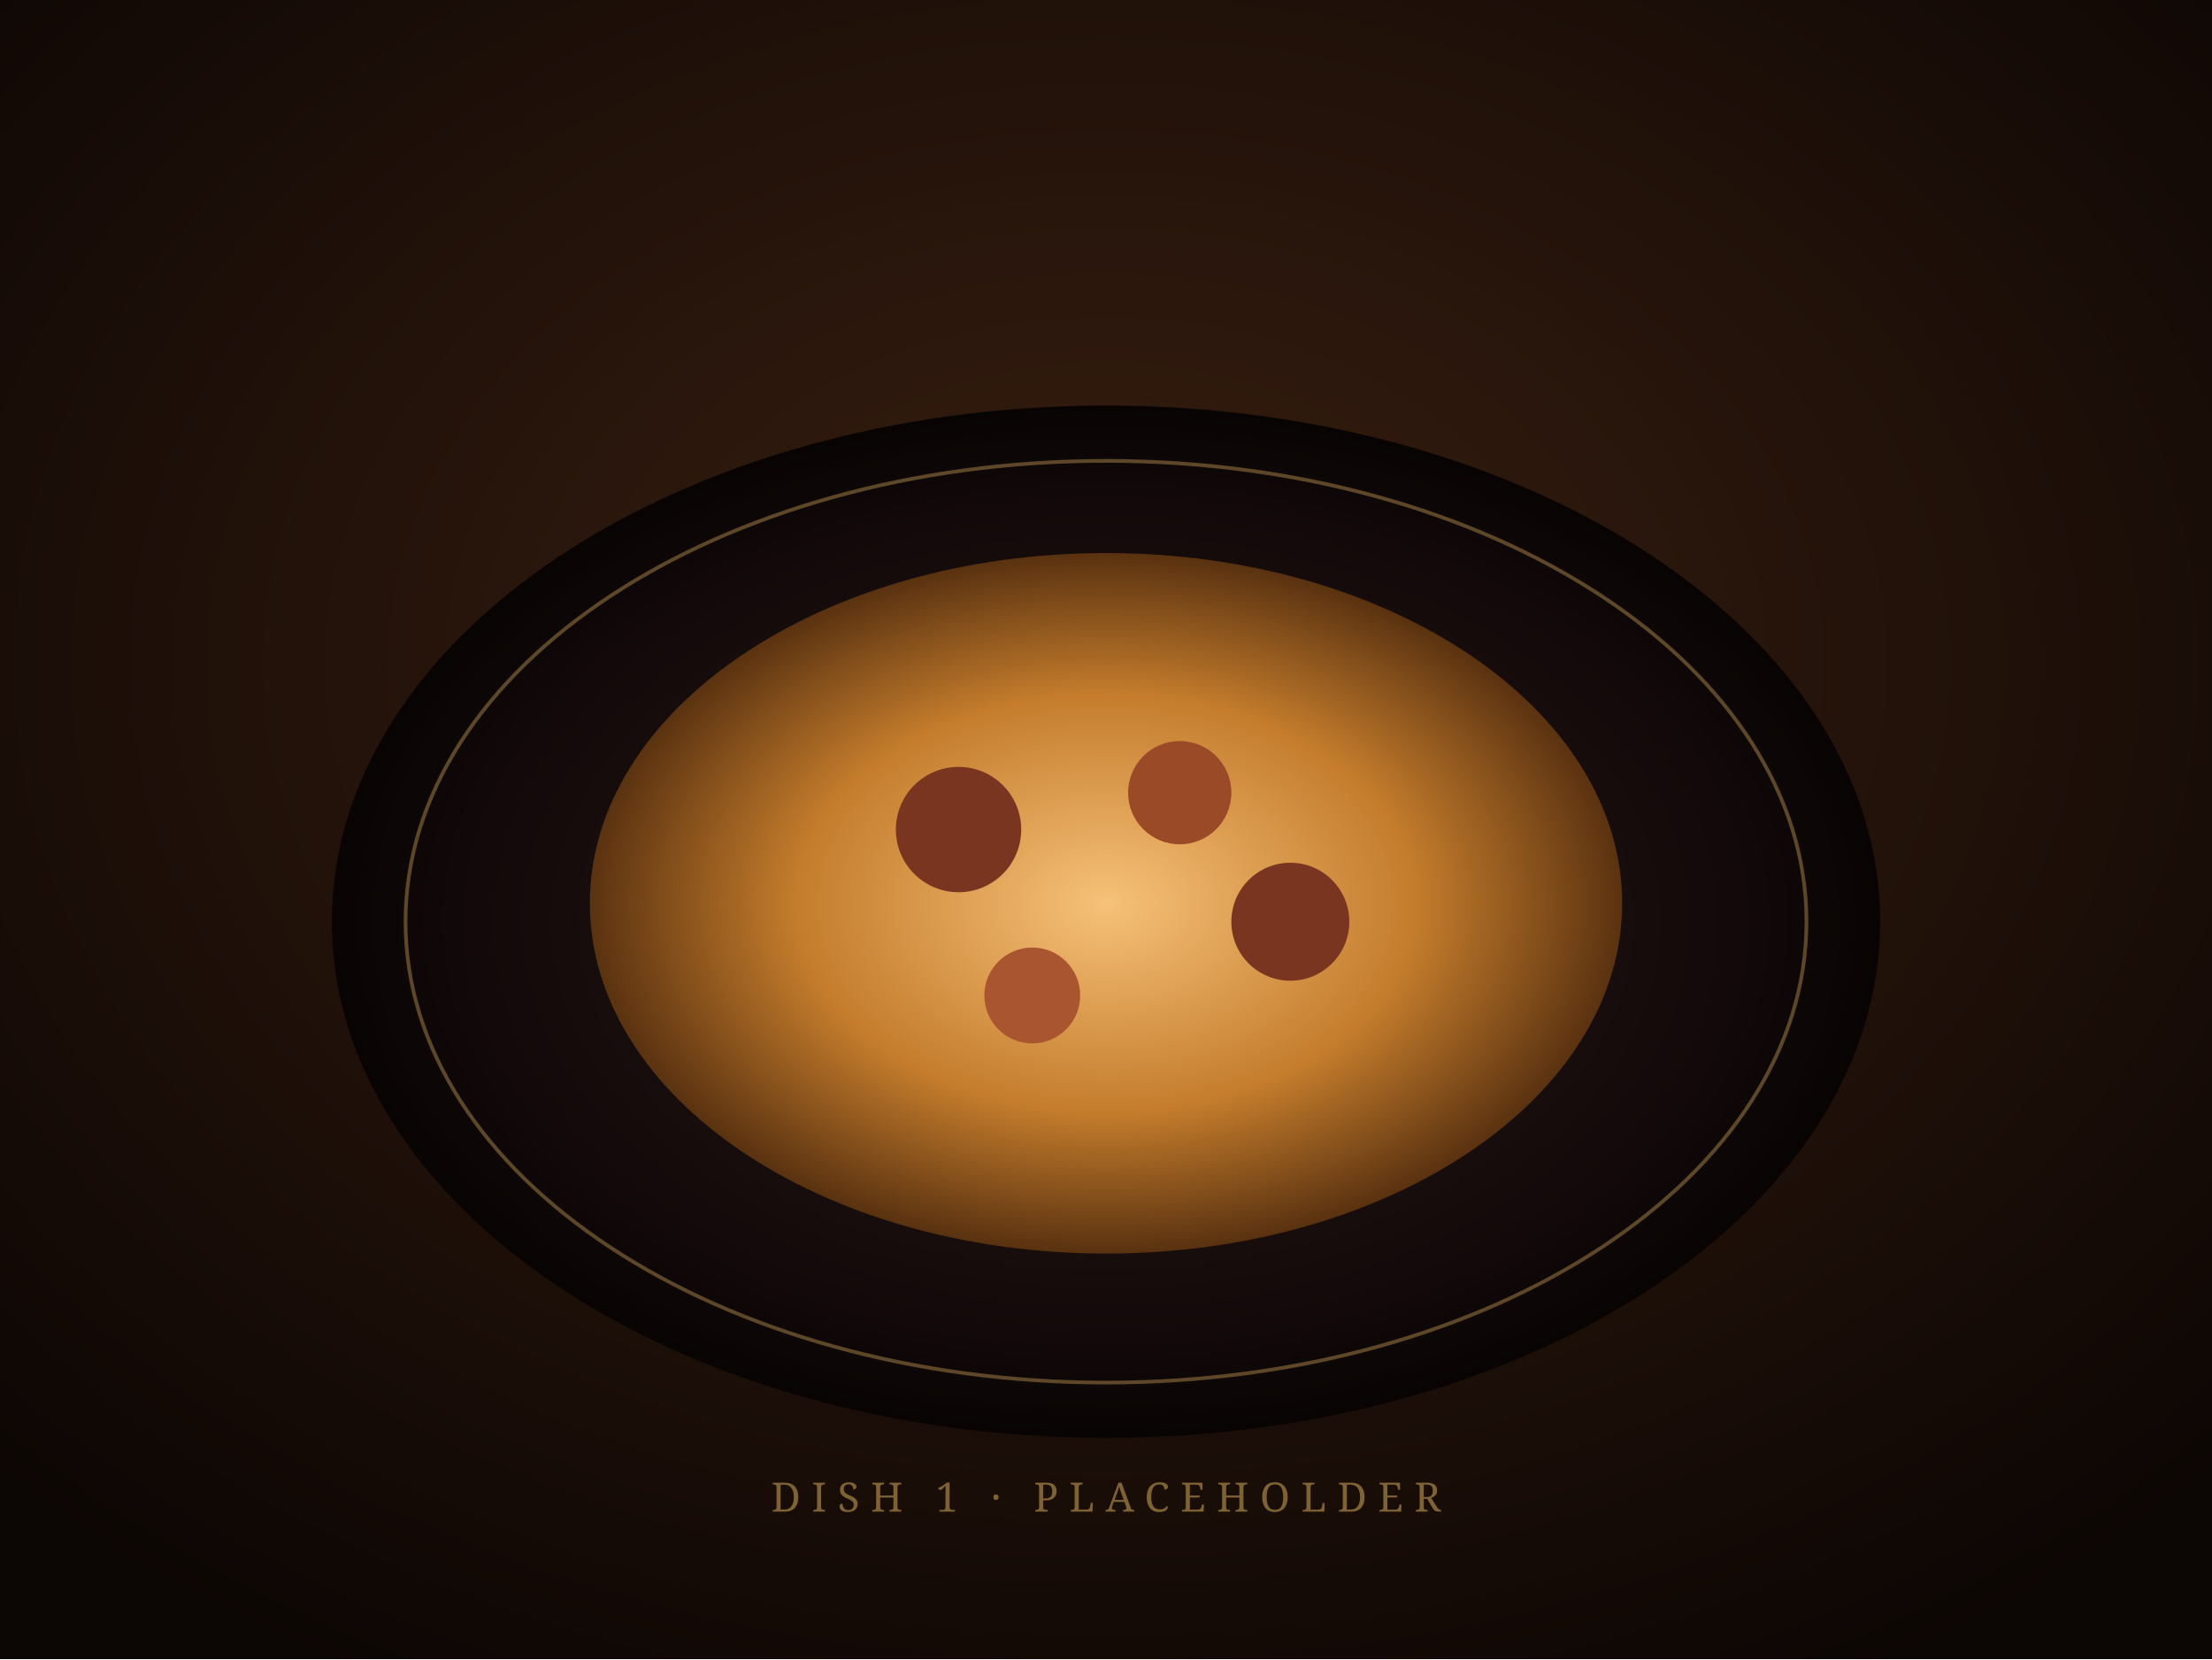
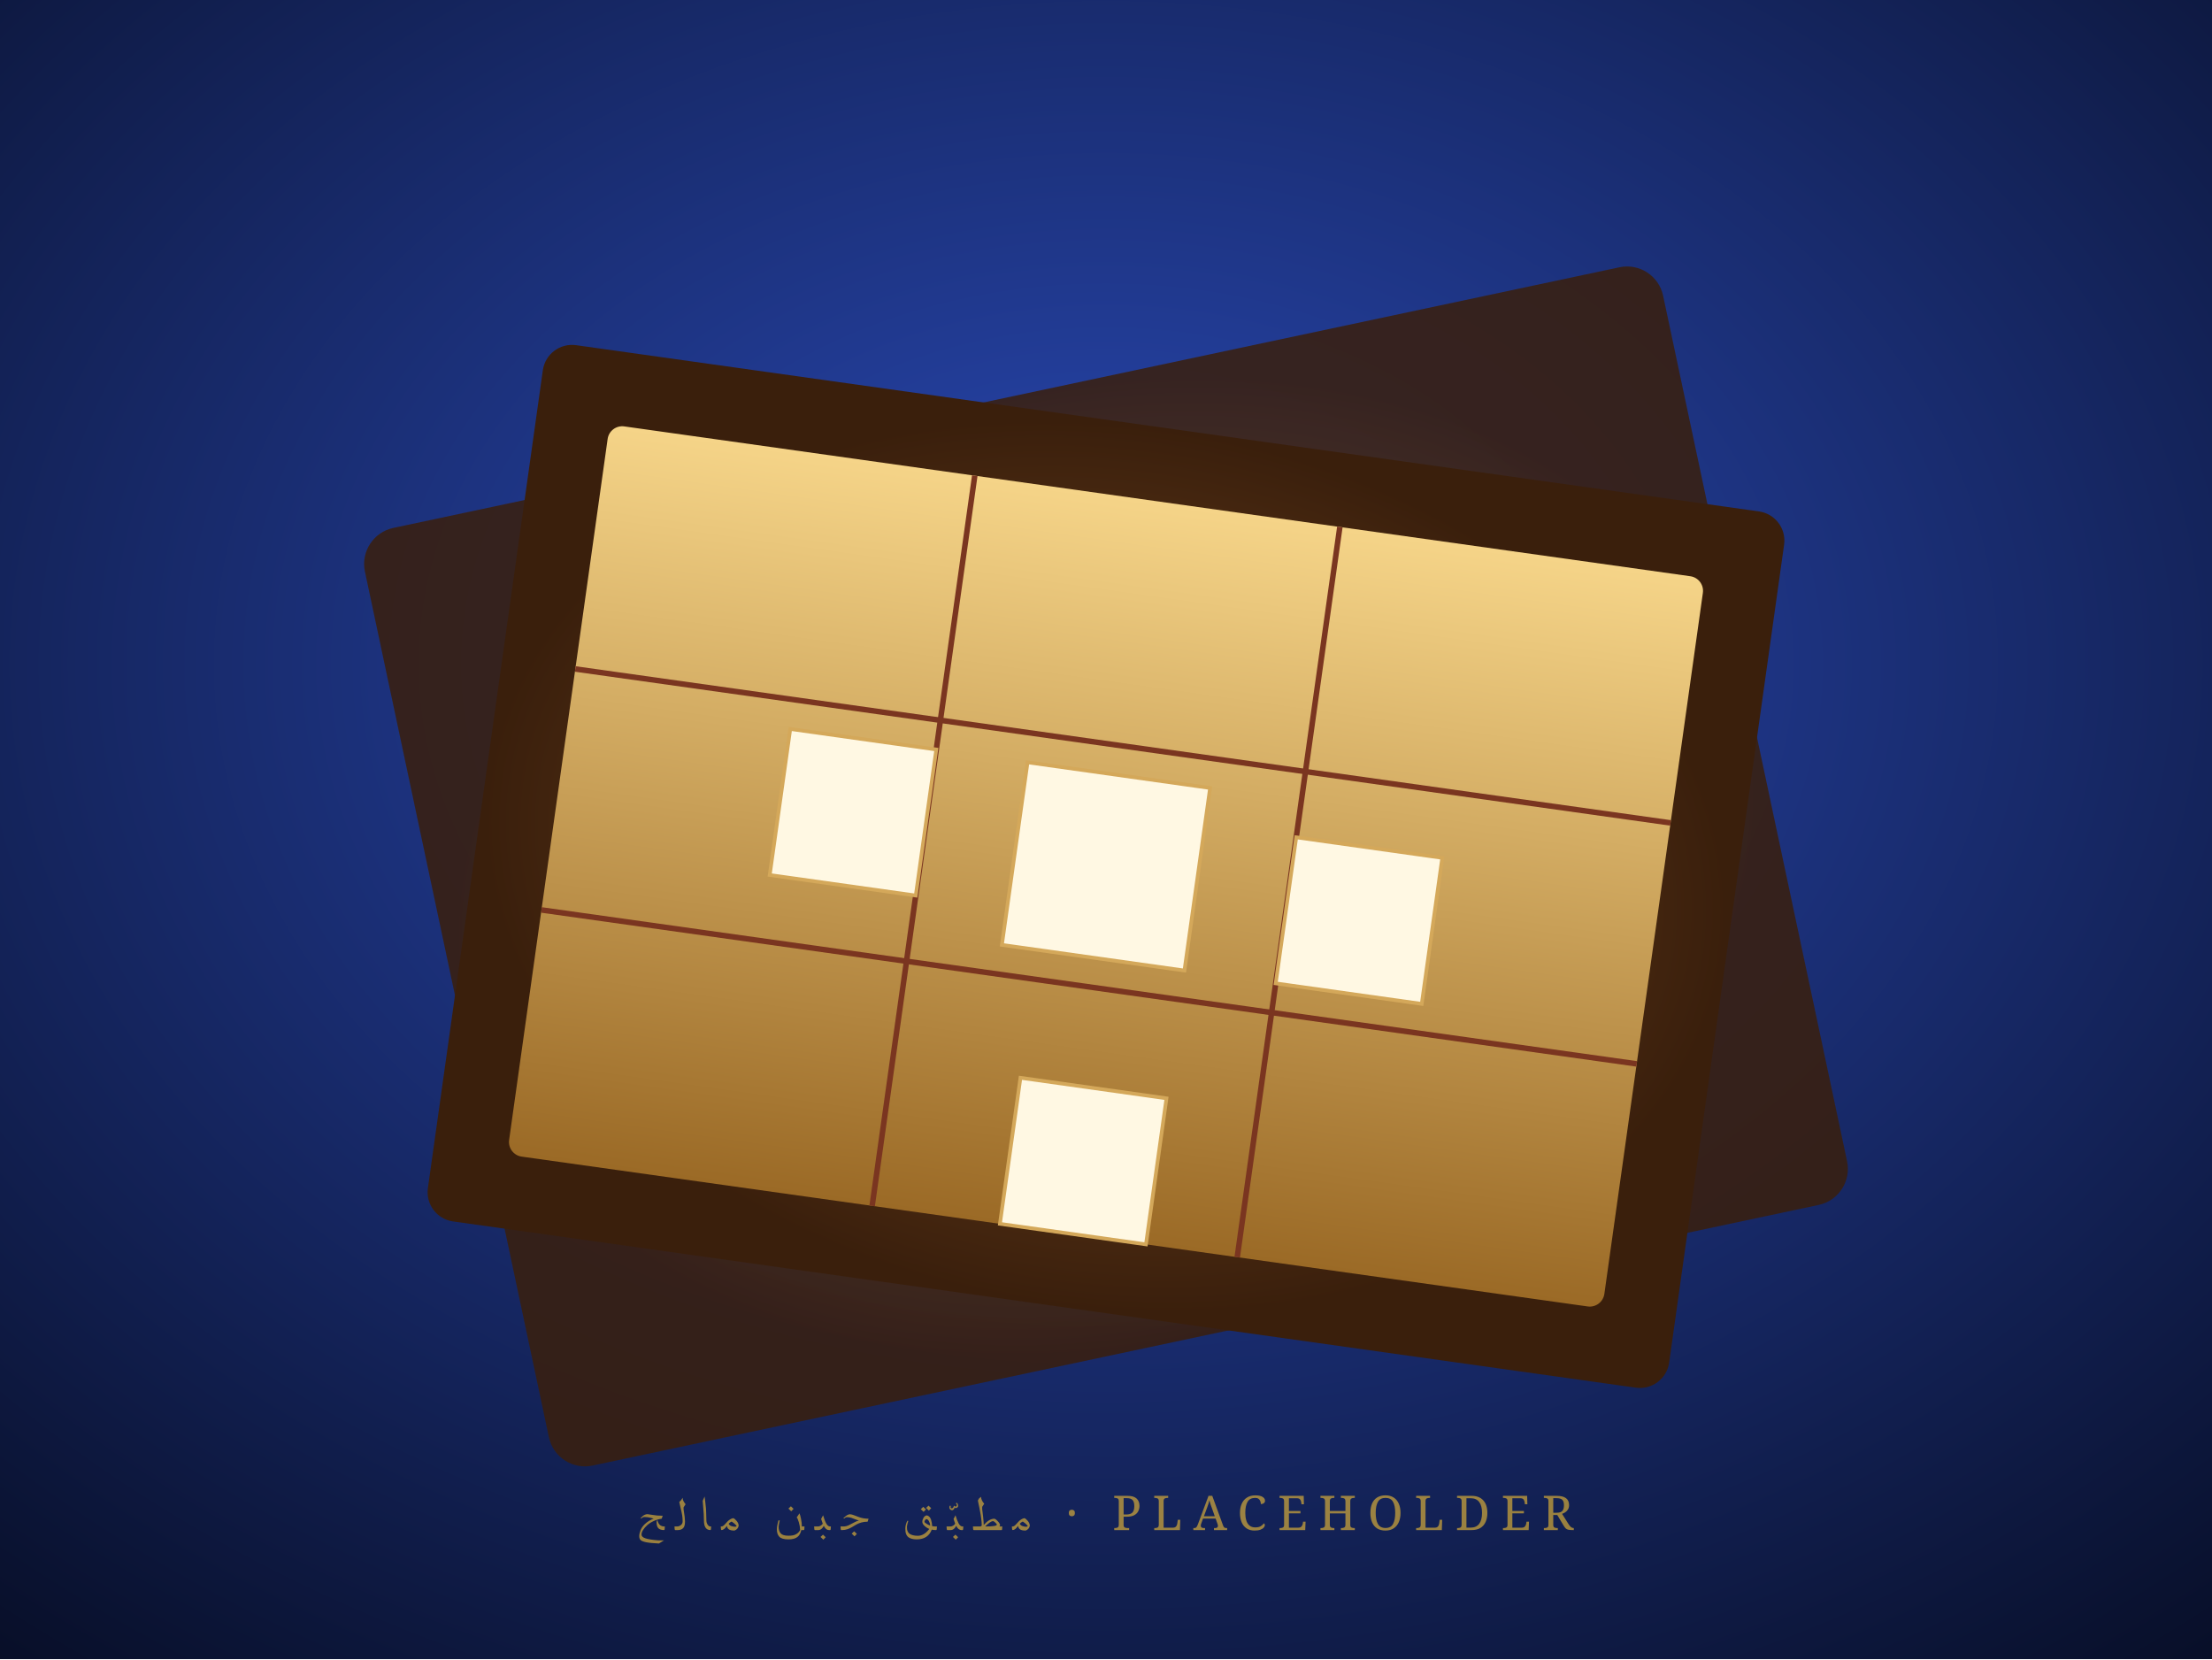
<svg xmlns="http://www.w3.org/2000/svg" viewBox="0 0 1200 900" width="1200" height="900" preserveAspectRatio="xMidYMid slice">
  <defs>
-     <radialGradient id="bg1" cx="50%" cy="40%" r="70%">
-       <stop offset="0%" stop-color="#3a1f10" />
-       <stop offset="100%" stop-color="#0c0604" />
+     <radialGradient id="bg1" cx="50%" cy="40%" r="80%">
+       <stop offset="0%" stop-color="#2a4ab8" />
+       <stop offset="100%" stop-color="#070d24" />
    </radialGradient>
-     <radialGradient id="plate1" cx="50%" cy="50%" r="50%">
-       <stop offset="0%" stop-color="#2a1f17" />
-       <stop offset="80%" stop-color="#13090a" />
-       <stop offset="100%" stop-color="#080403" />
+     <radialGradient id="tray1" cx="50%" cy="50%" r="50%">
+       <stop offset="0%" stop-color="#7a4a20" />
+       <stop offset="100%" stop-color="#3a1f0c" />
    </radialGradient>
-     <radialGradient id="food1" cx="50%" cy="50%" r="50%">
-       <stop offset="0%" stop-color="#f6c179" />
-       <stop offset="60%" stop-color="#c47c2c" />
-       <stop offset="100%" stop-color="#5a3210" />
-     </radialGradient>
+     <linearGradient id="bread1" x1="0" y1="0" x2="0" y2="1">
+       <stop offset="0%" stop-color="#f5d488" />
+       <stop offset="100%" stop-color="#9b6a26" />
+     </linearGradient>
  </defs>
  <rect width="1200" height="900" fill="url(#bg1)" />
-   <ellipse cx="600" cy="500" rx="420" ry="280" fill="url(#plate1)" />
-   <ellipse cx="600" cy="500" rx="380" ry="250" fill="none" stroke="#d4a85a" stroke-width="2" opacity="0.4" />
-   <ellipse cx="600" cy="490" rx="280" ry="190" fill="url(#food1)" />
-   <circle cx="520" cy="450" r="34" fill="#7a3520" />
-   <circle cx="640" cy="430" r="28" fill="#9a4a26" />
-   <circle cx="700" cy="500" r="32" fill="#7a3520" />
-   <circle cx="560" cy="540" r="26" fill="#a85530" />
-   <text x="600" y="820" text-anchor="middle" font-family="serif" font-size="22" letter-spacing="6" fill="#d4a85a" opacity="0.55">DISH 1 · PLACEHOLDER</text>
+   <g transform="translate(600,470) rotate(-12)">
+     <rect x="-360" y="-260" width="720" height="520" rx="20" fill="url(#tray1)" opacity="0.85" />
+   </g>
+   <g transform="translate(600,470) rotate(8)">
+     <rect x="-340" y="-240" width="680" height="480" rx="16" fill="url(#tray1)" />
+     <rect x="-300" y="-200" width="600" height="400" rx="8" fill="url(#bread1)" />
+     <line x1="-300" y1="-66" x2="300" y2="-66" stroke="#7a3520" stroke-width="3" />
+     <line x1="-300" y1="66" x2="300" y2="66" stroke="#7a3520" stroke-width="3" />
+     <line x1="-100" y1="-200" x2="-100" y2="200" stroke="#7a3520" stroke-width="3" />
+     <line x1="100" y1="-200" x2="100" y2="200" stroke="#7a3520" stroke-width="3" />
+     <rect x="-50" y="-50" width="100" height="100" fill="#fff8e3" stroke="#d4a85a" stroke-width="2" />
+     <rect x="-180" y="-50" width="80" height="80" fill="#fff8e3" stroke="#d4a85a" stroke-width="2" />
+     <rect x="100" y="-30" width="80" height="80" fill="#fff8e3" stroke="#d4a85a" stroke-width="2" />
+     <rect x="-30" y="120" width="80" height="80" fill="#fff8e3" stroke="#d4a85a" stroke-width="2" />
+   </g>
+   <text x="600" y="830" text-anchor="middle" font-family="El Messiri, serif" font-size="26" letter-spacing="6" fill="#f5c233" opacity="0.6">مطبّق جبن مالح · PLACEHOLDER</text>
</svg>
